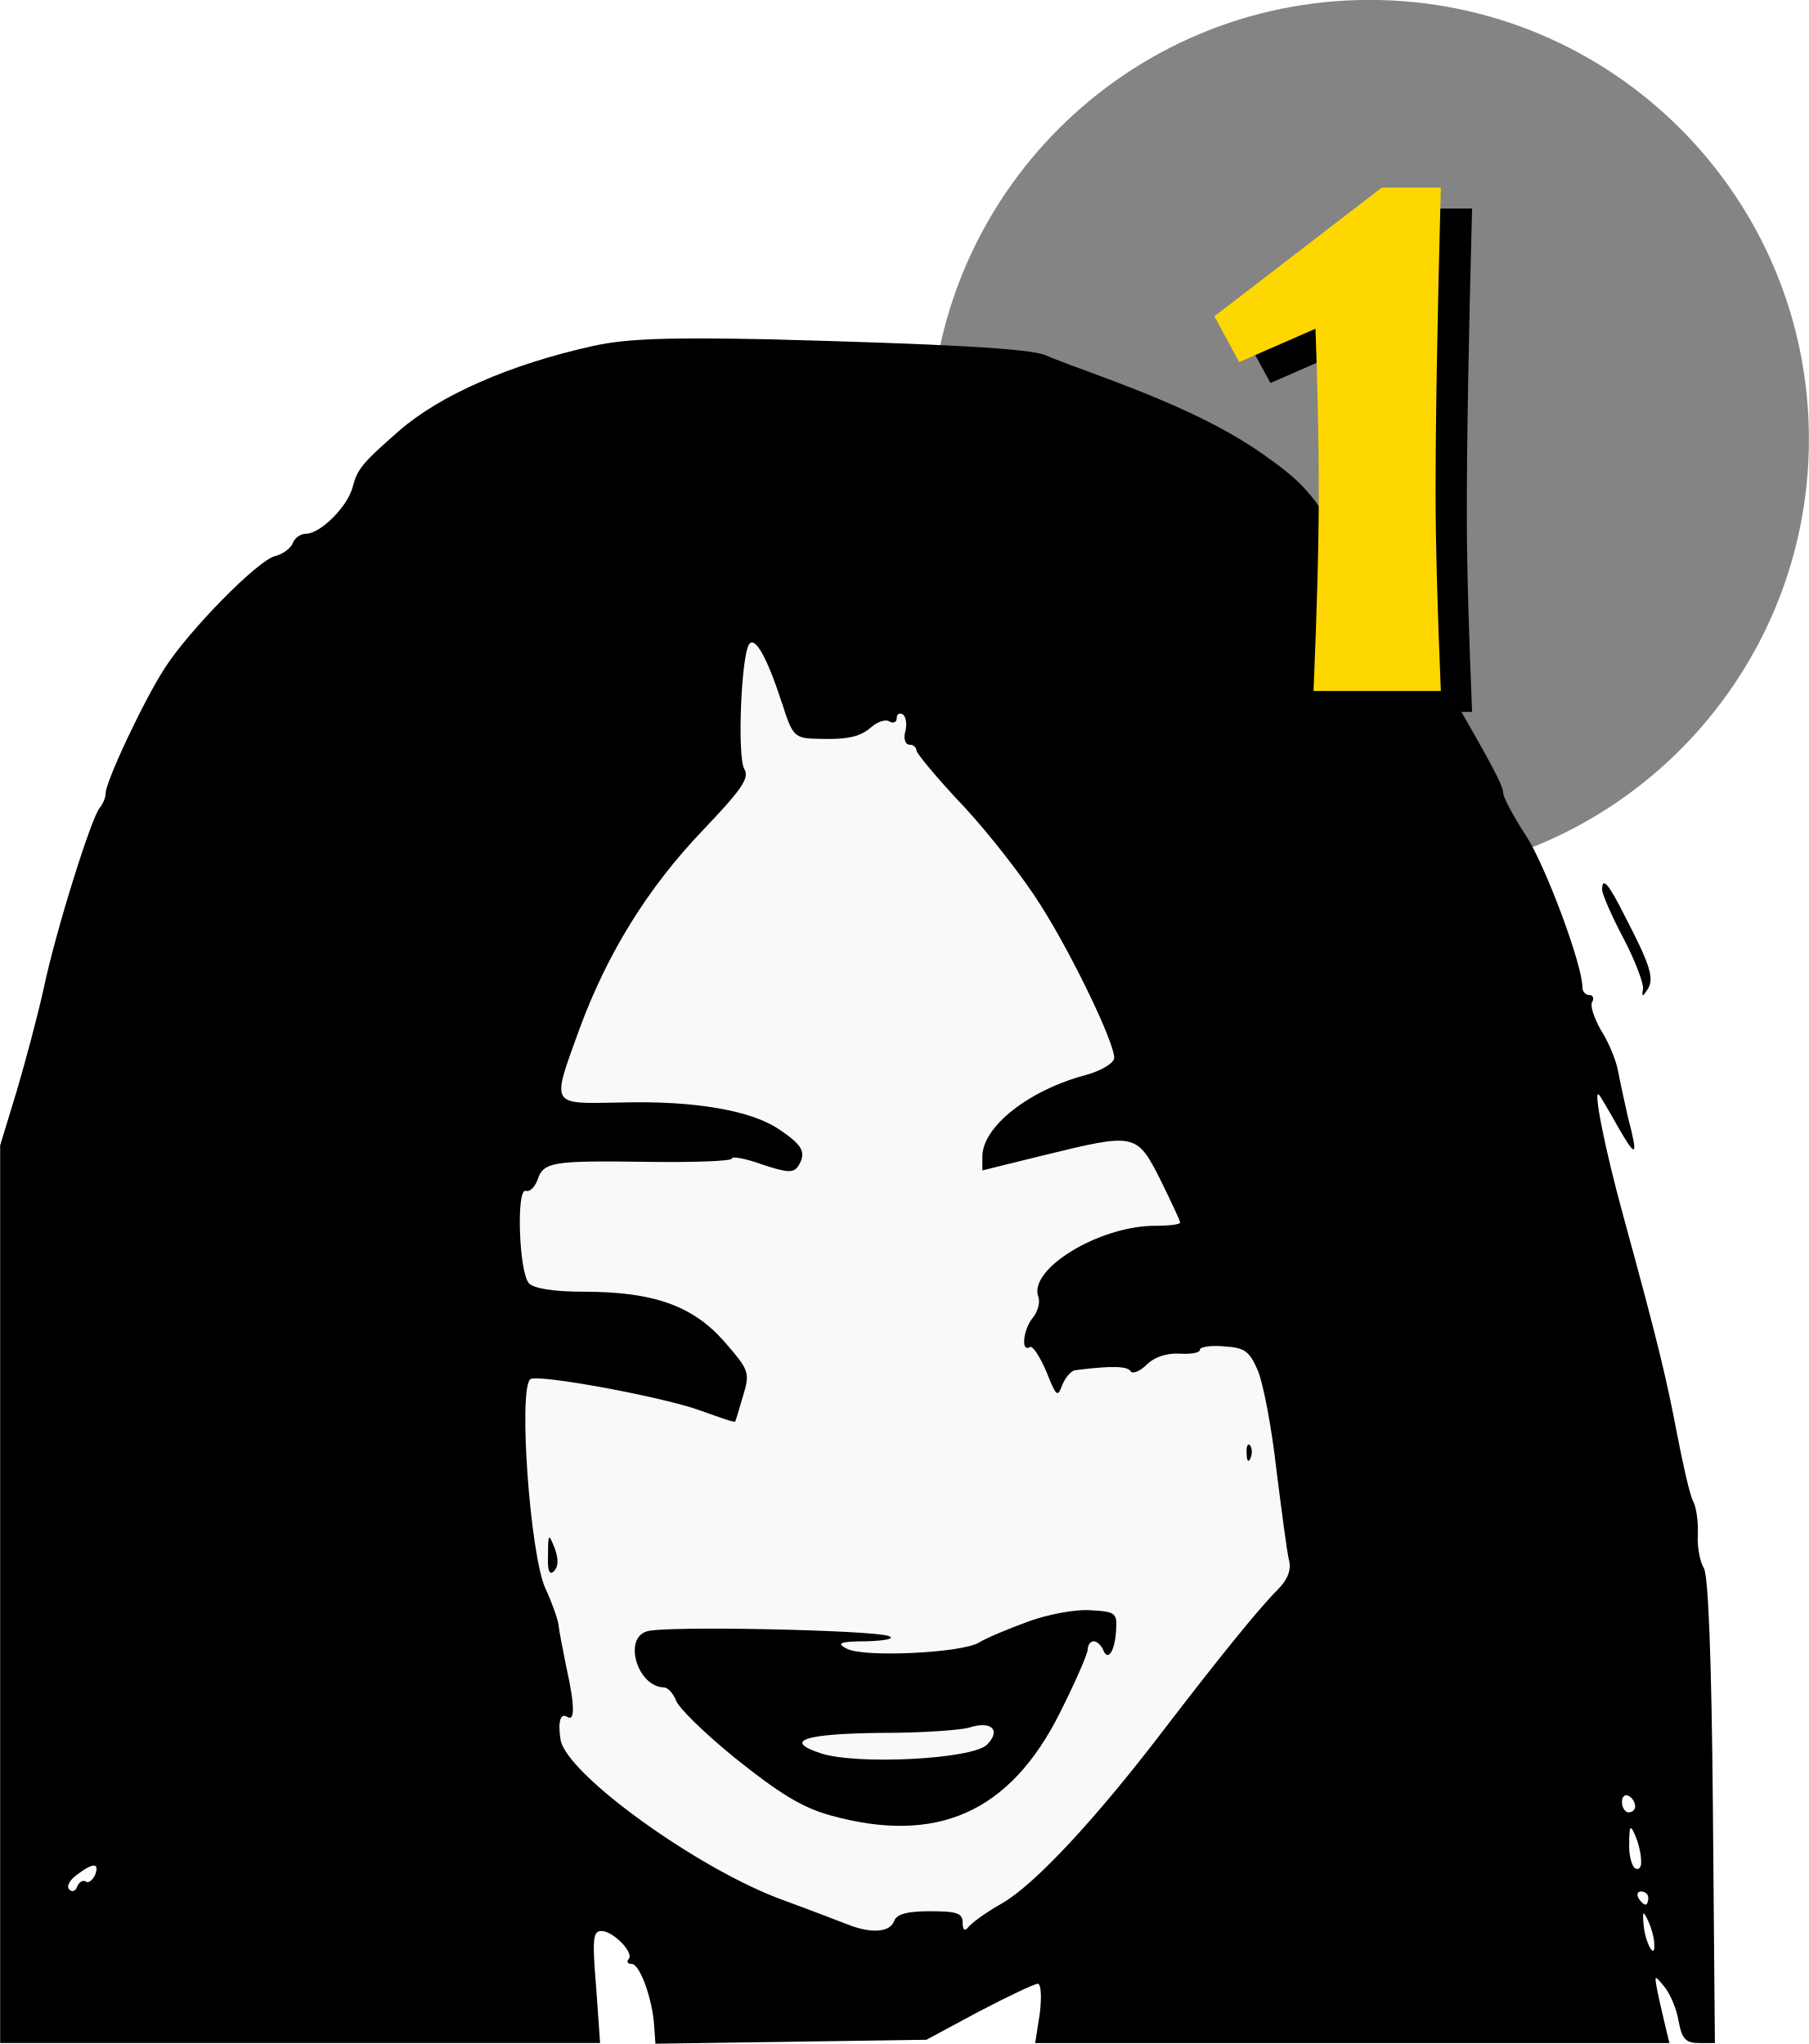
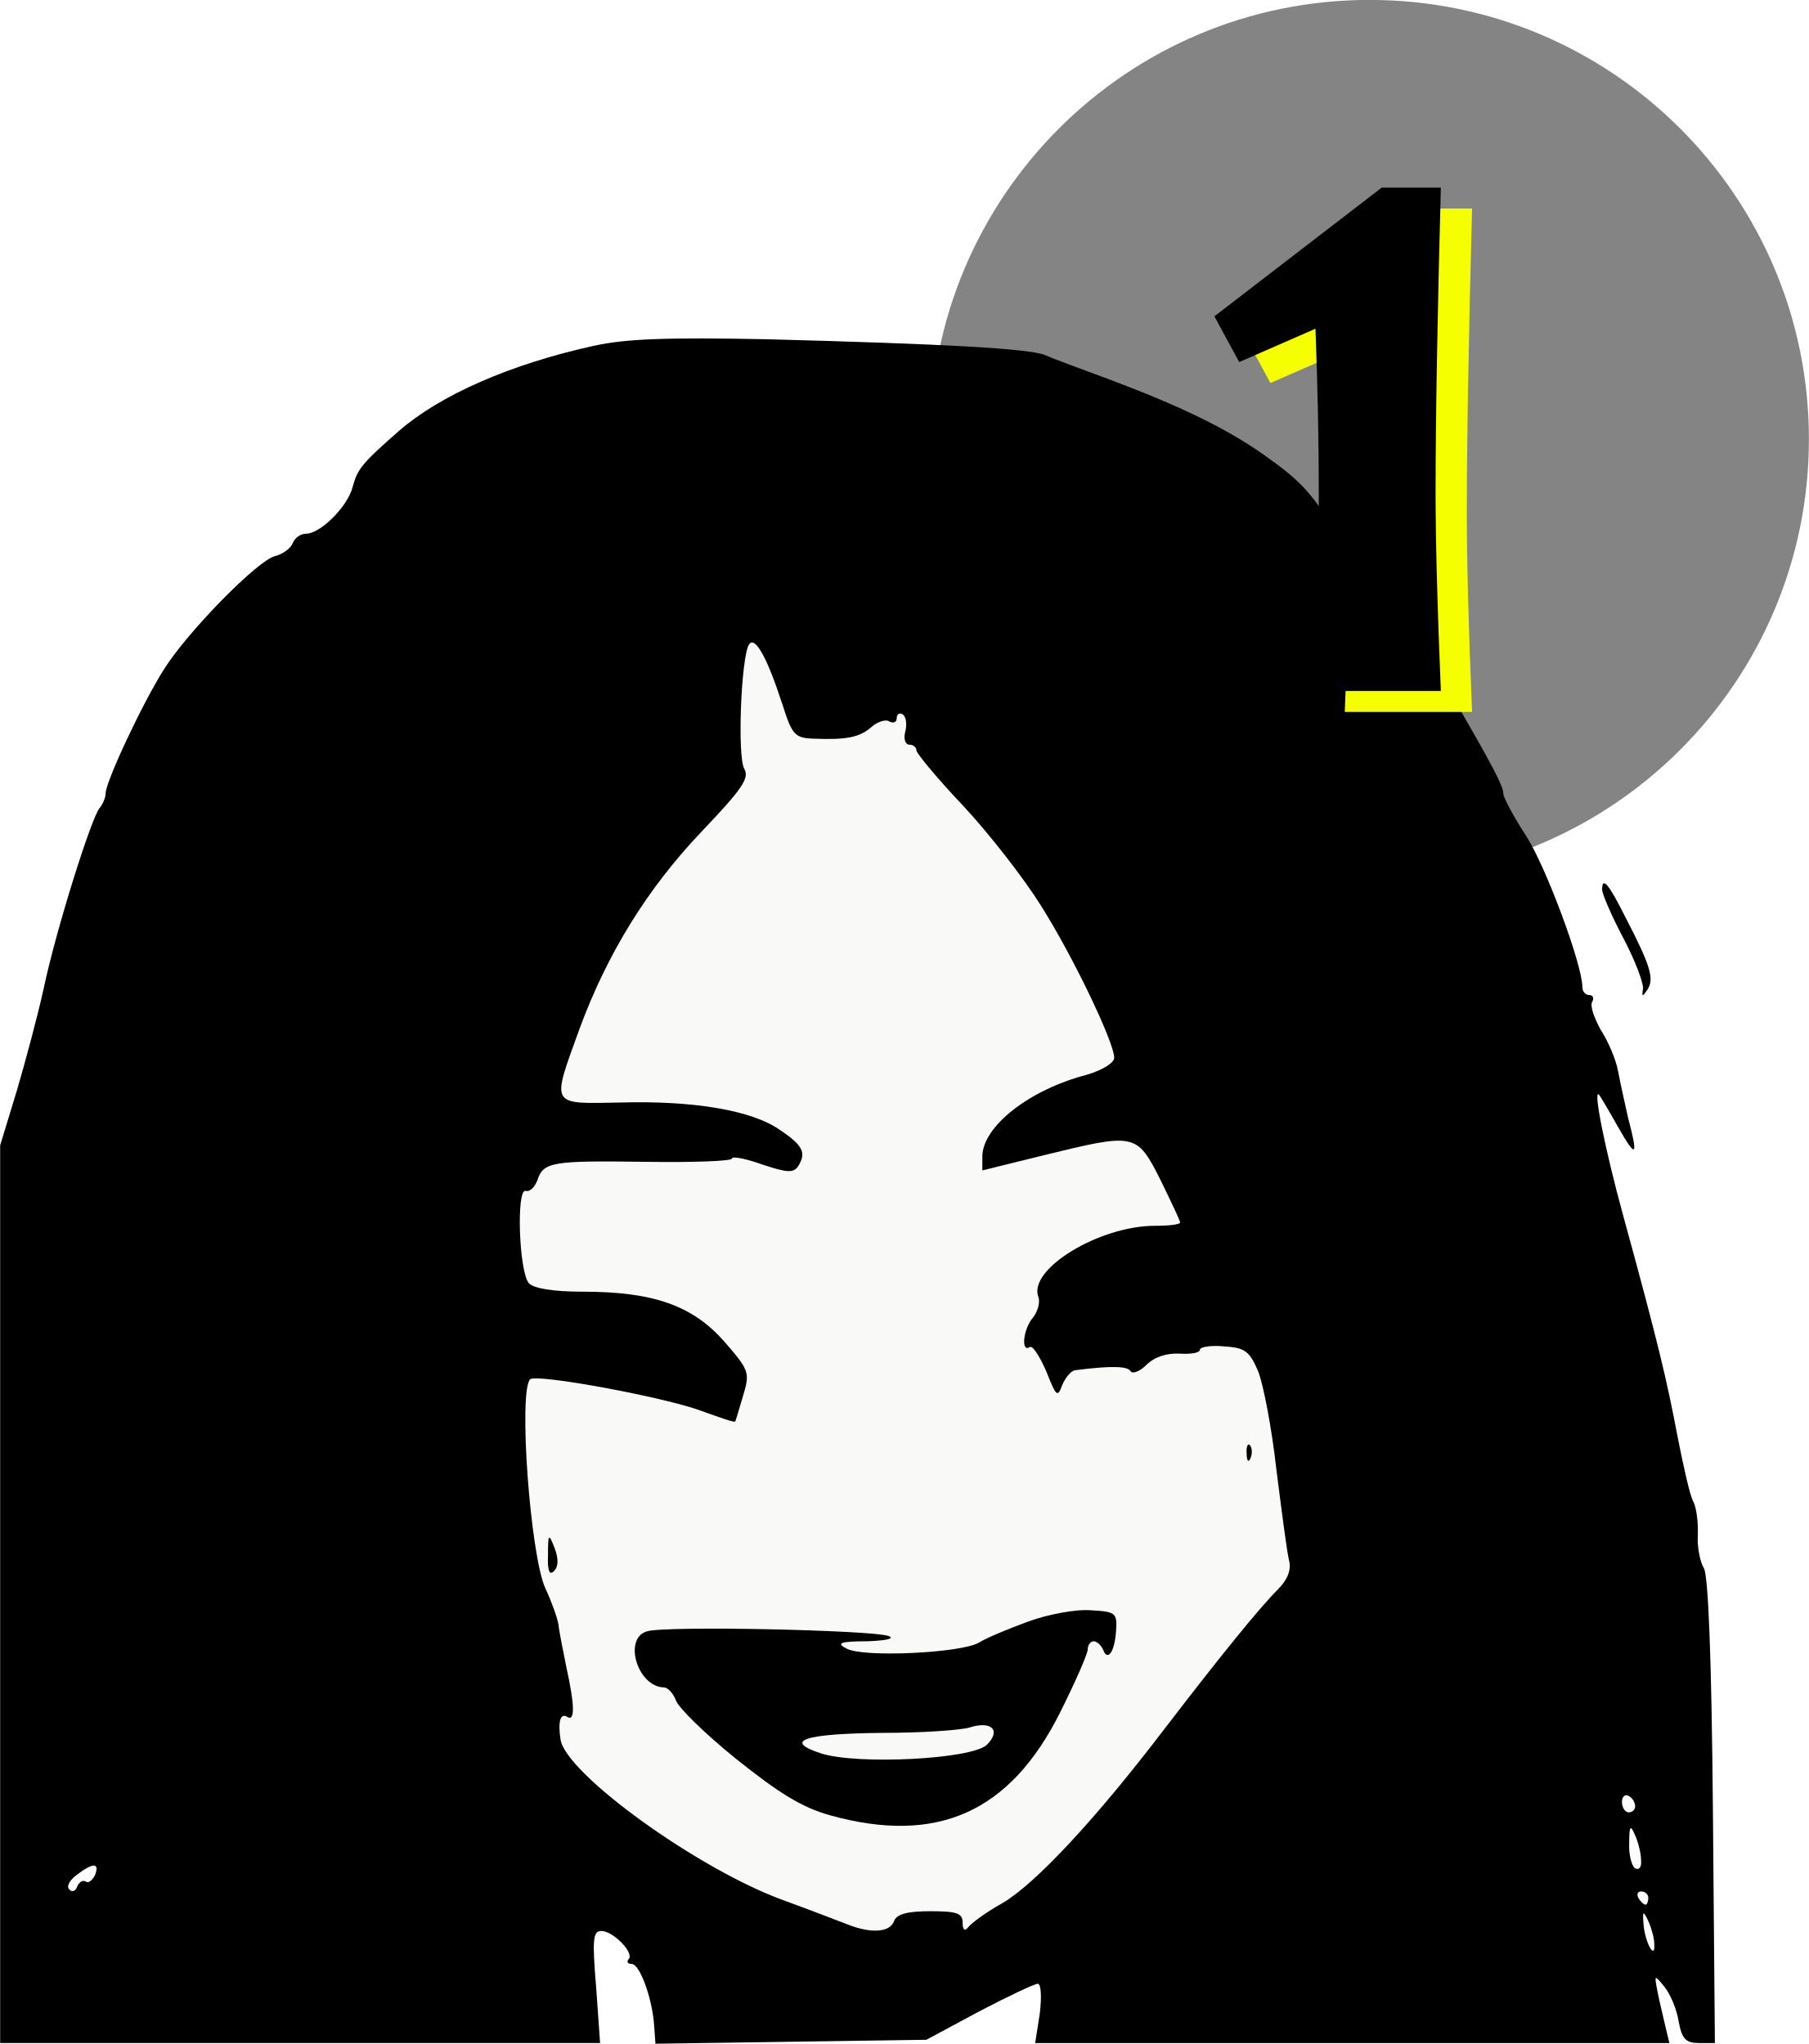
<svg xmlns="http://www.w3.org/2000/svg" width="45.747mm" height="51.709mm" version="1.1" viewBox="0 0 45.747 51.709">
  <path d="m35.69 31.74a13.497 18.178 0 0 1-13.497 18.178 13.497 18.178 0 0 1-13.497-18.178 13.497 18.178 0 0 1 13.497-18.178 13.497 18.178 0 0 1 13.497 18.178z" fill="#f9f9f7" fill-rule="evenodd" stroke-width=".181" />
  <g stroke-width=".167">
    <path d="m15.01 8.75c-2.118 0.467-3.885 1.25-4.919 2.151-0.934 0.817-1.05 0.967-1.167 1.401-0.117 0.5-0.817 1.2-1.184 1.2-0.133 0-0.283 0.1-0.333 0.233-0.05 0.133-0.25 0.283-0.45 0.333-0.434 0.1-2.201 1.901-2.801 2.851-0.517 0.8-1.484 2.851-1.484 3.151 0 0.1-0.067 0.267-0.15 0.367-0.2 0.217-1.101 3.068-1.417 4.569-0.15 0.684-0.467 1.867-0.684 2.601l-0.417 1.367v22.71h15.173l-0.1-1.417c-0.1-1.2-0.083-1.417 0.133-1.417 0.3 0 0.85 0.567 0.684 0.717-0.05 0.067-0.017 0.117 0.083 0.117 0.2 0 0.517 0.85 0.567 1.551l0.033 0.467 3.435-0.05 3.418-0.05 1.334-0.717c0.734-0.384 1.401-0.7 1.484-0.7s0.1 0.333 0.05 0.75l-0.117 0.75h16.04l-0.1-0.417c-0.05-0.233-0.15-0.617-0.2-0.884-0.083-0.434-0.083-0.434 0.167-0.133 0.15 0.183 0.317 0.567 0.367 0.884 0.083 0.45 0.183 0.55 0.517 0.55h0.4l-0.05-5.886c-0.033-3.835-0.117-5.986-0.233-6.136-0.083-0.133-0.167-0.5-0.15-0.817 0.017-0.317-0.033-0.717-0.117-0.867-0.083-0.15-0.25-0.9-0.4-1.667-0.267-1.401-0.467-2.268-1.367-5.552-0.467-1.701-0.767-3.218-0.617-3.068 0.033 0.033 0.25 0.4 0.484 0.817 0.467 0.817 0.517 0.767 0.25-0.25-0.083-0.367-0.2-0.9-0.25-1.167-0.05-0.283-0.25-0.75-0.434-1.034-0.167-0.3-0.283-0.617-0.217-0.717 0.05-0.083 0.017-0.167-0.067-0.167-0.1 0-0.183-0.083-0.183-0.2 0-0.567-0.917-3.035-1.417-3.818-0.317-0.484-0.584-0.984-0.584-1.084 0-0.183-0.25-0.667-1.351-2.568-0.133-0.233-0.65-0.95-1.167-1.584-0.5-0.65-1.2-1.617-1.534-2.168-0.784-1.284-1.017-1.551-2.034-2.268-0.934-0.65-2.051-1.2-3.918-1.901-0.684-0.25-1.401-0.517-1.584-0.6-0.4-0.167-2.568-0.283-7.003-0.4-2.551-0.05-3.585-0.017-4.419 0.167zm4.769 9.037c0.25 0.8 0.317 0.884 0.8 0.9 0.834 0.033 1.167-0.033 1.467-0.3 0.15-0.133 0.367-0.2 0.45-0.133 0.1 0.05 0.183 0.017 0.183-0.083 0-0.1 0.067-0.15 0.15-0.1 0.083 0.05 0.117 0.25 0.067 0.434-0.05 0.183 0 0.333 0.1 0.333 0.1 0 0.183 0.067 0.183 0.15 0 0.067 0.534 0.717 1.2 1.417 0.65 0.7 1.517 1.817 1.934 2.484 0.817 1.284 1.867 3.485 1.867 3.868 0 0.133-0.3 0.317-0.7 0.434-1.467 0.384-2.635 1.317-2.635 2.068v0.35l1.551-0.383c2.318-0.567 2.351-0.567 2.951 0.617 0.267 0.55 0.5 1.034 0.5 1.084s-0.283 0.083-0.634 0.083c-1.417 0-3.218 1.101-2.951 1.801 0.05 0.133-0.017 0.367-0.133 0.517-0.25 0.283-0.317 0.9-0.083 0.75 0.067-0.05 0.25 0.233 0.417 0.617 0.25 0.634 0.283 0.667 0.4 0.35 0.083-0.2 0.233-0.384 0.35-0.384 0.917-0.117 1.317-0.1 1.384 0.033 0.05 0.067 0.233 0 0.4-0.167 0.2-0.2 0.517-0.3 0.834-0.283 0.283 0.017 0.517-0.017 0.517-0.1 0-0.067 0.267-0.117 0.617-0.083 0.517 0.033 0.634 0.117 0.85 0.617 0.133 0.317 0.35 1.451 0.467 2.501 0.133 1.05 0.267 2.084 0.317 2.284 0.067 0.25-0.033 0.5-0.283 0.75-0.467 0.467-1.467 1.701-2.885 3.551-1.717 2.251-3.251 3.902-4.085 4.385-0.417 0.233-0.8 0.517-0.867 0.617-0.083 0.1-0.133 0.05-0.133-0.133 0-0.233-0.15-0.283-0.817-0.283-0.567 0-0.85 0.067-0.917 0.25-0.1 0.283-0.567 0.317-1.134 0.1-0.217-0.083-0.95-0.367-1.634-0.617-2.151-0.767-5.552-3.218-5.669-4.085-0.067-0.45 0-0.667 0.167-0.567 0.2 0.133 0.2-0.267-0.017-1.25-0.083-0.417-0.183-0.9-0.2-1.084-0.033-0.183-0.183-0.6-0.333-0.917-0.384-0.85-0.684-4.986-0.384-5.286 0.15-0.15 3.401 0.45 4.335 0.8 0.467 0.167 0.834 0.3 0.85 0.267 0.017-0.017 0.1-0.317 0.2-0.65 0.183-0.6 0.15-0.65-0.484-1.384-0.8-0.9-1.784-1.25-3.568-1.25-0.75 0-1.25-0.083-1.367-0.217-0.25-0.3-0.317-2.384-0.083-2.334 0.117 0.033 0.233-0.1 0.3-0.267 0.15-0.467 0.367-0.5 2.751-0.467 1.184 0.017 2.168-0.017 2.168-0.083s0.35 0 0.767 0.15c0.65 0.217 0.8 0.217 0.917 0.033 0.2-0.333 0.117-0.517-0.484-0.917-0.7-0.484-2.151-0.734-4.002-0.684-1.817 0.033-1.767 0.117-1.05-1.867 0.7-1.901 1.717-3.551 3.101-5.002 1-1.05 1.2-1.334 1.067-1.567-0.183-0.3-0.083-2.834 0.117-3.151 0.15-0.233 0.467 0.35 0.834 1.484zm21.576 27.912c0 0.083-0.067 0.15-0.167 0.15-0.083 0-0.167-0.117-0.167-0.267 0-0.133 0.083-0.2 0.167-0.15 0.1 0.05 0.167 0.167 0.167 0.267zm0.15 1.367c0.017 0.167-0.05 0.25-0.15 0.2-0.083-0.05-0.167-0.35-0.15-0.634 0-0.45 0.033-0.484 0.15-0.2 0.083 0.183 0.15 0.467 0.15 0.634zm-39.1 0.367c-0.067 0.133-0.167 0.217-0.233 0.167-0.083-0.05-0.167 0.017-0.217 0.117-0.033 0.117-0.133 0.167-0.2 0.083-0.083-0.067 0-0.233 0.183-0.367 0.417-0.317 0.584-0.317 0.467 0zm39.283 0.584c0 0.083-0.033 0.167-0.067 0.167-0.05 0-0.133-0.083-0.183-0.167-0.05-0.1-0.017-0.167 0.067-0.167 0.1 0 0.183 0.067 0.183 0.167zm0.15 1.151c0.033 0.434-0.217 0.017-0.267-0.45-0.033-0.383-0.017-0.4 0.117-0.117 0.083 0.183 0.15 0.434 0.15 0.567z" />
    <path d="m31.53 36.78c0 0.183 0.05 0.233 0.1 0.1 0.05-0.117 0.033-0.267-0.017-0.317-0.05-0.067-0.1 0.033-0.083 0.217z" />
    <path d="m13.86 39.33c-0.017 0.4 0.033 0.534 0.15 0.417 0.117-0.117 0.117-0.317 0.017-0.584-0.15-0.384-0.167-0.367-0.167 0.167z" />
    <path d="m26.01 41.02c-0.5 0.183-1.067 0.417-1.25 0.534-0.45 0.267-2.951 0.384-3.351 0.15-0.267-0.133-0.167-0.183 0.517-0.183 0.484-0.017 0.717-0.067 0.55-0.133-0.384-0.15-5.686-0.267-6.119-0.117-0.6 0.183-0.233 1.401 0.434 1.417 0.1 0 0.233 0.15 0.3 0.317 0.05 0.183 0.734 0.85 1.517 1.484 1.084 0.867 1.667 1.234 2.384 1.434 2.701 0.75 4.552-0.067 5.819-2.601 0.384-0.767 0.7-1.484 0.7-1.601 0-0.1 0.067-0.2 0.15-0.2 0.083 0 0.183 0.1 0.233 0.2 0.117 0.333 0.3 0.067 0.333-0.467 0.033-0.45-0.017-0.484-0.634-0.517-0.367-0.033-1.084 0.1-1.584 0.283zm-1.05 3.118c-0.367 0.367-3.285 0.517-4.202 0.217-0.967-0.317-0.417-0.5 1.584-0.517 0.967 0 1.934-0.067 2.168-0.133 0.567-0.183 0.817 0.067 0.45 0.434z" />
    <path d="m40.52 22.51c0 0.1 0.233 0.65 0.534 1.217 0.3 0.567 0.517 1.151 0.5 1.284-0.033 0.217-0.017 0.217 0.117 0.017 0.167-0.267 0.083-0.584-0.567-1.834-0.417-0.834-0.584-1.034-0.584-0.684z" />
  </g>
  <path d="m45.75 11.11a11.112 11.112 0 0 1-11.112 11.112 11.112 11.112 0 0 1-11.112-11.112 11.112 11.112 0 0 1 11.112-11.112 11.112 11.112 0 0 1 11.112 11.112z" fill-opacity=".481" stroke-opacity="0" />
-   <path d="m37.23 18.01h-3.219q0.133-3.111 0.133-5.016 0-1.941-0.084-4.148l-1.929 0.844-0.627-1.158 4.232-3.256h1.495q-0.133 4.968-0.133 7.717 0 1.845 0.133 5.016z" stroke-width="2.468" aria-label="1" />
-   <path d="m36.44 17.48h-3.219q0.133-3.111 0.133-5.016 0-1.941-0.084-4.148l-1.929 0.844-0.627-1.158 4.232-3.256h1.495q-0.133 4.968-0.133 7.717 0 1.845 0.133 5.016z" fill="#ffd700" stroke-width="2.468" aria-label="1" />
+   <path d="m37.23 18.01h-3.219q0.133-3.111 0.133-5.016 0-1.941-0.084-4.148l-1.929 0.844-0.627-1.158 4.232-3.256h1.495q-0.133 4.968-0.133 7.717 0 1.845 0.133 5.016z" fill="#f6ff00" stroke-width="2.468" aria-label="1" />
+   <path d="m36.44 17.48h-3.219q0.133-3.111 0.133-5.016 0-1.941-0.084-4.148l-1.929 0.844-0.627-1.158 4.232-3.256h1.495q-0.133 4.968-0.133 7.717 0 1.845 0.133 5.016z" fill="#000" stroke-width="2.468" aria-label="1" />
</svg>
